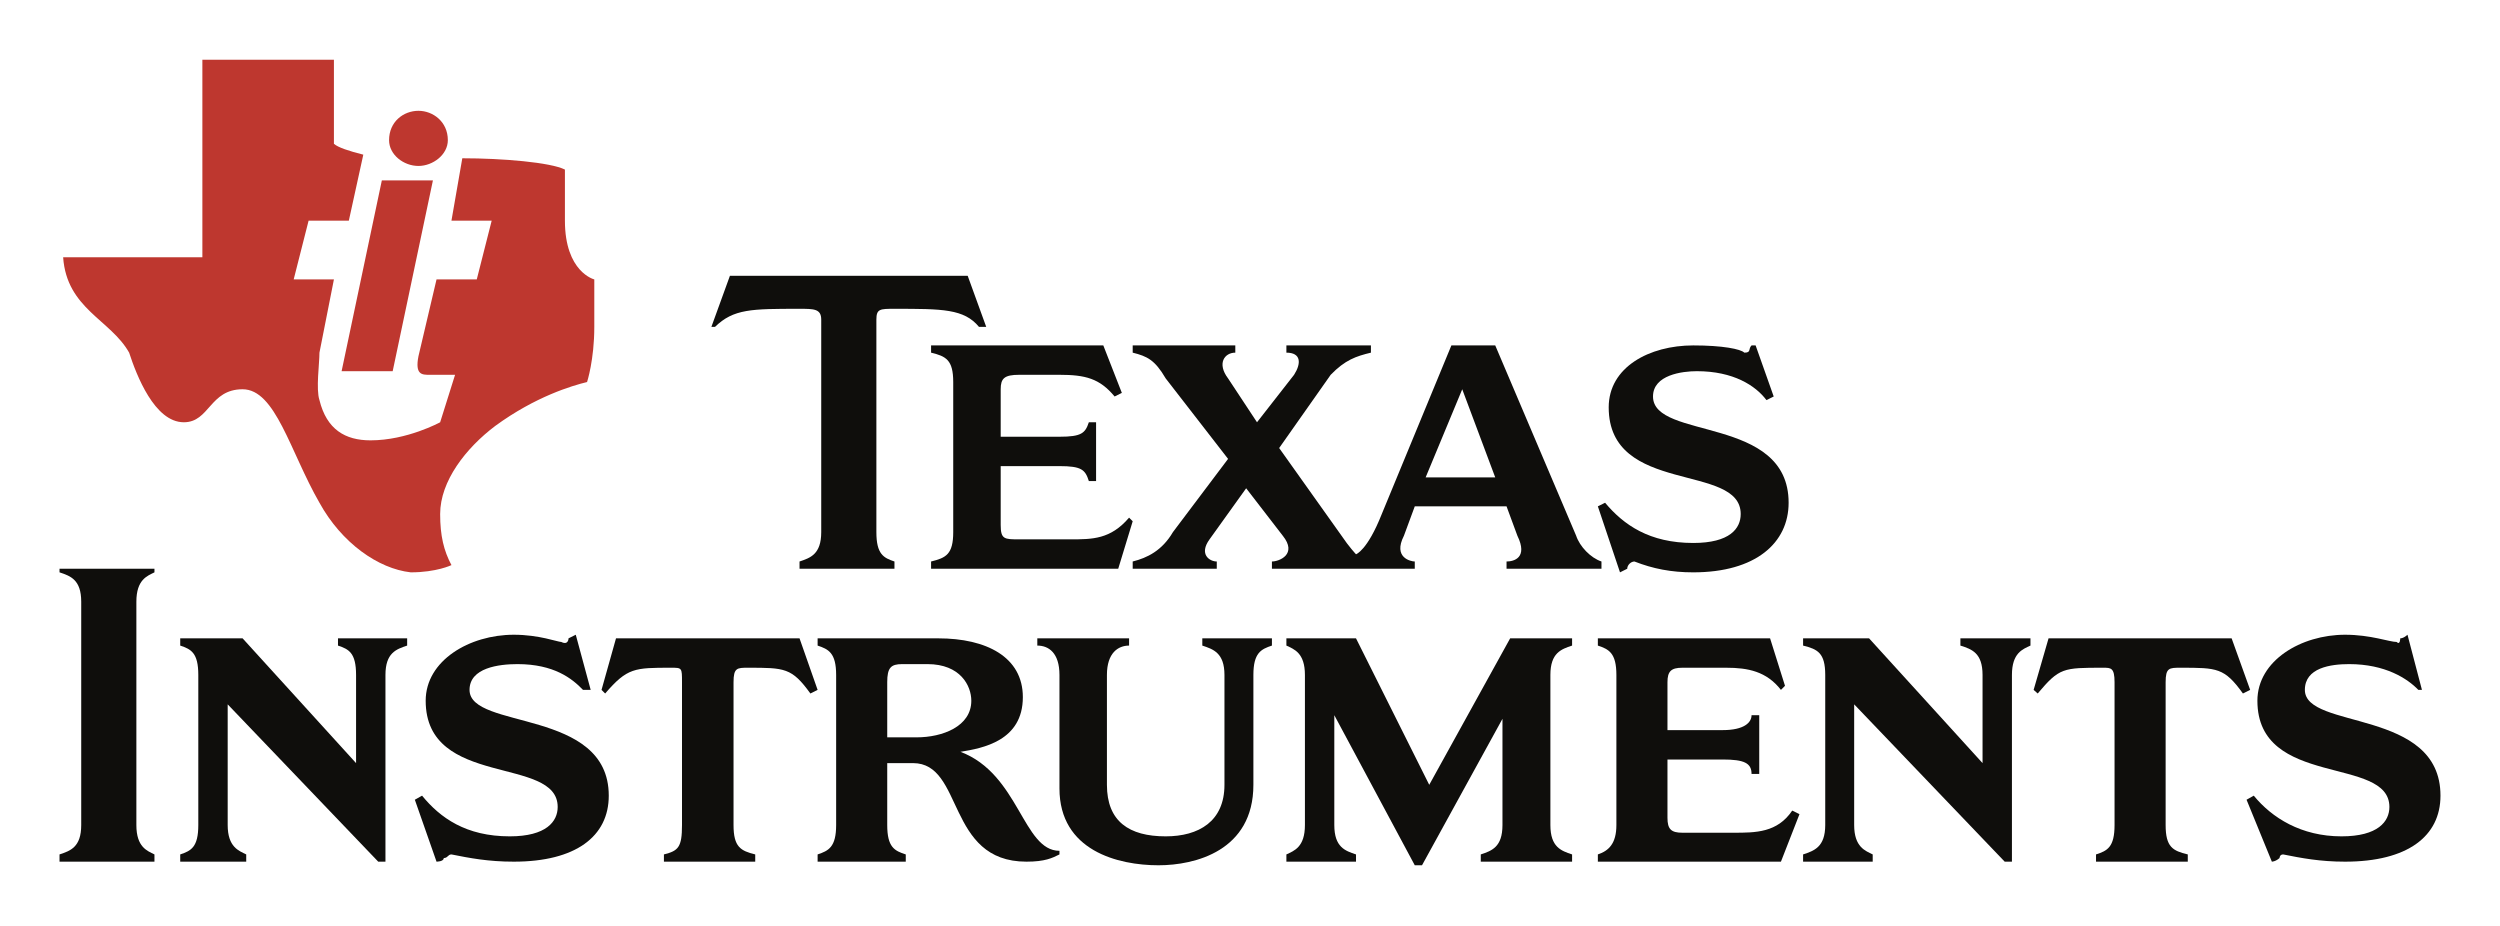
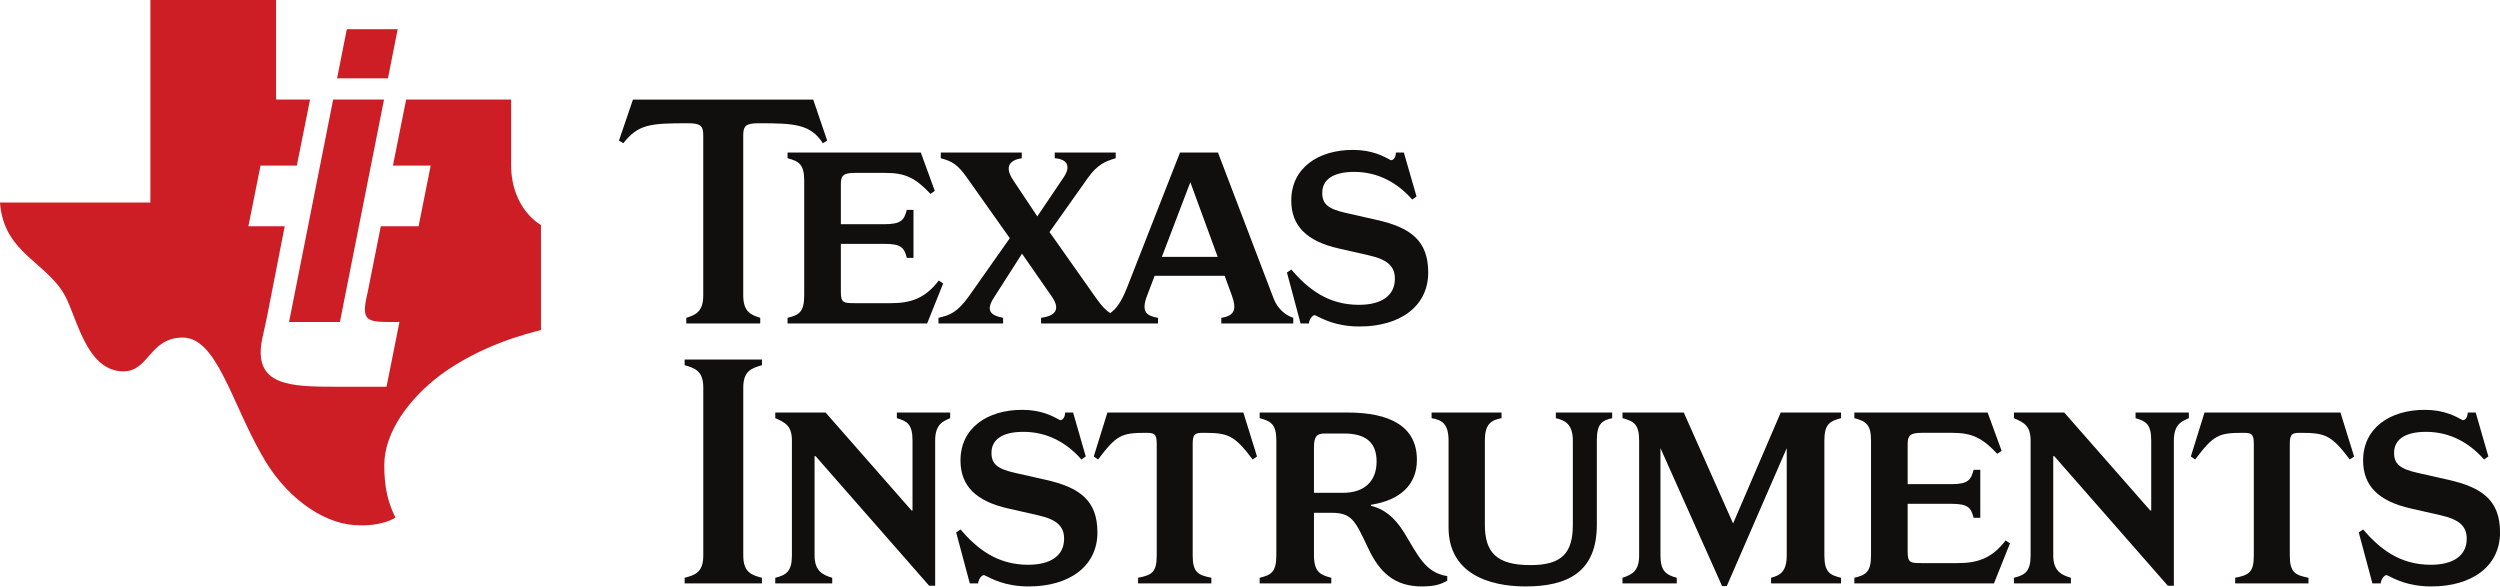
- <svg xmlns="http://www.w3.org/2000/svg" version="1.0" width="744.094" height="275.315" id="svg7217">
-   <defs id="defs7219" />
-   <g transform="translate(-1324.226,767.1247)" id="layer1">
-     <g transform="translate(17.71654,17.77564)" id="g7585">
-       <path d="M 1444.108,-737.793 C 1456.082,-737.793 1470.344,-736.582 1474.65,-734.43 C 1474.65,-731.201 1474.65,-720.302 1474.65,-719.226 C 1474.65,-703.887 1483.396,-701.735 1483.396,-701.735 C 1483.396,-701.735 1483.396,-695.142 1483.396,-687.607 C 1483.396,-677.785 1481.243,-671.192 1481.243,-671.192 C 1476.803,-670.116 1465.904,-666.887 1453.929,-658.141 C 1445.184,-651.548 1437.515,-641.726 1437.515,-631.904 C 1437.515,-625.446 1438.591,-621.006 1440.879,-616.701 C 1440.879,-616.701 1436.438,-614.548 1428.769,-614.548 C 1419.082,-615.624 1408.184,-623.293 1401.591,-635.268 C 1392.845,-650.472 1388.54,-669.04 1378.717,-669.04 C 1368.896,-669.04 1368.896,-659.218 1361.226,-659.218 C 1352.481,-659.218 1347.099,-673.345 1344.946,-679.938 C 1339.43,-689.76 1326.379,-692.989 1325.302,-708.327 L 1366.743,-708.327 C 1366.743,-731.201 1366.743,-744.252 1366.743,-767.125 C 1381.947,-767.125 1390.692,-767.125 1405.896,-767.125 L 1405.896,-742.099 C 1407.107,-741.023 1410.336,-739.946 1414.642,-738.87 L 1410.336,-719.226 L 1398.361,-719.226 L 1393.921,-701.735 L 1405.896,-701.735 L 1401.591,-679.938 C 1401.591,-676.709 1400.514,-669.04 1401.591,-665.81 C 1403.744,-657.065 1409.26,-653.836 1416.794,-653.836 C 1427.693,-653.836 1437.515,-659.218 1437.515,-659.218 L 1441.955,-673.345 C 1439.802,-673.345 1436.438,-673.345 1434.286,-673.345 C 1432.133,-673.345 1429.98,-673.345 1431.056,-678.862 L 1436.438,-701.735 L 1448.413,-701.735 L 1452.853,-719.226 L 1440.879,-719.226 L 1444.108,-737.793" style="fill:#be372f;fill-rule:evenodd;stroke:none" id="path10" />
-       <path d="M 1420.158,-731.201 L 1435.362,-731.201 L 1423.387,-674.421 L 1408.184,-674.421 L 1420.158,-731.201" style="fill:#be372f;fill-rule:evenodd;stroke:none" id="path14" />
-       <path d="M 1431.056,-751.921 C 1435.362,-751.921 1439.802,-748.692 1439.802,-743.175 C 1439.802,-738.87 1435.362,-735.506 1431.056,-735.506 C 1426.617,-735.506 1422.311,-738.87 1422.311,-743.175 C 1422.311,-748.692 1426.617,-751.921 1431.056,-751.921" style="fill:#be372f;fill-rule:evenodd;stroke:none" id="path18" />
-       <path d="M 1810.481,-682.091 C 1819.226,-682.091 1824.608,-681.014 1825.685,-679.938 C 1827.837,-679.938 1826.761,-681.014 1827.837,-682.091 L 1829.048,-682.091 L 1834.43,-666.887 L 1832.277,-665.81 C 1829.048,-670.116 1822.455,-674.421 1811.557,-674.421 C 1807.251,-674.421 1798.506,-673.345 1798.506,-666.887 C 1798.506,-653.836 1838.87,-661.37 1838.87,-635.268 C 1838.87,-623.293 1829.048,-614.548 1810.481,-614.548 C 1803.888,-614.548 1798.506,-615.624 1792.989,-617.777 C 1791.913,-617.777 1790.837,-616.701 1790.837,-615.624 L 1788.684,-614.548 L 1782.091,-634.192 L 1784.244,-635.268 C 1789.76,-628.675 1797.429,-623.293 1810.481,-623.293 C 1821.379,-623.293 1824.608,-627.599 1824.608,-631.904 C 1824.608,-647.243 1785.32,-637.421 1785.32,-663.658 C 1785.32,-675.632 1797.429,-682.091 1810.481,-682.091" style="fill:#0f0e0c;fill-rule:evenodd;stroke:none" id="path22" />
-       <path d="M 1583.633,-615.624 L 1583.633,-617.777 C 1588.074,-618.853 1590.226,-619.93 1590.226,-626.523 L 1590.226,-671.192 C 1590.226,-677.785 1588.074,-678.862 1583.633,-679.938 L 1583.633,-682.091 L 1634.896,-682.091 L 1640.412,-667.963 L 1638.26,-666.887 C 1633.82,-672.269 1629.514,-673.345 1621.845,-673.345 C 1620.768,-673.345 1609.87,-673.345 1609.87,-673.345 C 1605.43,-673.345 1604.354,-672.269 1604.354,-669.04 L 1604.354,-654.912 L 1621.845,-654.912 C 1628.438,-654.912 1629.514,-655.988 1630.591,-659.218 L 1632.743,-659.218 L 1632.743,-641.726 L 1630.591,-641.726 C 1629.514,-645.09 1628.438,-646.167 1621.845,-646.167 L 1604.354,-646.167 L 1604.354,-628.675 C 1604.354,-624.37 1605.43,-624.37 1609.87,-624.37 C 1609.87,-624.37 1623.998,-624.37 1625.074,-624.37 C 1631.667,-624.37 1637.049,-624.37 1642.565,-630.828 L 1643.642,-629.752 L 1639.336,-615.624 L 1583.633,-615.624" style="fill:#0f0e0c;fill-rule:evenodd;stroke:none" id="path26" />
-       <path d="M 1567.353,-626.523 C 1567.353,-619.93 1569.506,-618.853 1572.735,-617.777 L 1572.735,-615.624 L 1544.48,-615.624 L 1544.48,-617.777 C 1547.709,-618.853 1550.939,-619.93 1550.939,-626.523 L 1550.939,-689.76 C 1550.939,-692.989 1548.786,-692.989 1544.48,-692.989 C 1530.218,-692.989 1524.836,-692.989 1519.32,-687.607 L 1518.243,-687.607 L 1523.76,-702.811 L 1594.532,-702.811 L 1600.048,-687.607 L 1597.895,-687.607 C 1593.455,-692.989 1586.997,-692.989 1572.735,-692.989 C 1568.43,-692.989 1567.353,-692.989 1567.353,-689.76 L 1567.353,-626.523" style="fill:#0f0e0c;fill-rule:evenodd;stroke:none" id="path30" />
-       <path d="M 1672.031,-648.319 L 1653.464,-672.269 C 1650.235,-677.785 1647.947,-678.862 1643.642,-679.938 L 1643.642,-682.091 L 1674.184,-682.091 L 1674.184,-679.938 C 1670.955,-679.938 1668.668,-676.709 1672.031,-672.269 L 1680.642,-659.218 L 1691.675,-673.345 C 1693.828,-676.709 1693.828,-679.938 1689.388,-679.938 L 1689.388,-682.091 L 1714.548,-682.091 L 1714.548,-679.938 C 1710.108,-678.862 1706.879,-677.785 1702.573,-673.345 L 1687.235,-651.548 L 1705.803,-625.446 C 1707.955,-622.217 1710.108,-619.93 1710.108,-619.93 C 1710.108,-619.93 1713.472,-621.006 1717.777,-631.904 L 1738.498,-682.091 L 1751.549,-682.091 L 1775.633,-625.446 C 1776.709,-622.217 1779.938,-618.853 1783.167,-617.777 L 1783.167,-615.624 L 1754.913,-615.624 L 1754.913,-617.777 C 1757.065,-617.777 1761.371,-618.853 1758.141,-625.446 L 1754.913,-634.192 L 1727.599,-634.192 L 1724.37,-625.446 C 1721.006,-618.853 1726.523,-617.777 1727.599,-617.777 L 1727.599,-615.624 L 1685.082,-615.624 L 1685.082,-617.777 C 1687.235,-617.777 1692.752,-619.93 1688.312,-625.446 L 1677.413,-639.574 L 1666.515,-624.37 C 1663.286,-619.93 1666.515,-617.777 1668.668,-617.777 L 1668.668,-615.624 L 1643.642,-615.624 L 1643.642,-617.777 C 1647.947,-618.853 1652.387,-621.006 1655.616,-626.523 L 1672.031,-648.319 z M 1741.727,-669.04 L 1730.829,-642.803 L 1751.549,-642.803 L 1741.727,-669.04" style="fill:#0f0e0c;fill-rule:evenodd;stroke:none" id="path34" />
-       <path d="M 1330.684,-605.802 C 1330.684,-612.395 1327.455,-613.471 1324.226,-614.548 L 1324.226,-615.624 L 1352.481,-615.624 L 1352.481,-614.548 C 1350.328,-613.471 1347.099,-612.395 1347.099,-605.802 L 1347.099,-539.336 C 1347.099,-532.743 1350.328,-531.667 1352.481,-530.59 L 1352.481,-528.437 L 1324.226,-528.437 L 1324.226,-530.59 C 1327.455,-531.667 1330.684,-532.743 1330.684,-539.336 L 1330.684,-605.802" style="fill:#0f0e0c;fill-rule:evenodd;stroke:none" id="path38" />
-       <path d="M 1421.235,-528.437 L 1419.082,-528.437 L 1374.277,-575.26 L 1374.277,-539.336 C 1374.277,-532.743 1377.641,-531.667 1379.794,-530.59 L 1379.794,-528.437 L 1360.15,-528.437 L 1360.15,-530.59 C 1363.379,-531.667 1365.532,-532.743 1365.532,-539.336 L 1365.532,-584.006 C 1365.532,-590.598 1363.379,-591.675 1360.15,-592.751 L 1360.15,-594.904 L 1378.717,-594.904 L 1412.489,-557.769 L 1412.489,-584.006 C 1412.489,-590.598 1410.336,-591.675 1407.107,-592.751 L 1407.107,-594.904 L 1427.693,-594.904 L 1427.693,-592.751 C 1424.464,-591.675 1421.235,-590.598 1421.235,-584.006 L 1421.235,-528.437" style="fill:#0f0e0c;fill-rule:evenodd;stroke:none" id="path42" />
-       <path d="M 1679.566,-551.311 C 1679.566,-531.667 1662.209,-527.361 1651.311,-527.361 C 1639.336,-527.361 1621.845,-531.667 1621.845,-550.234 L 1621.845,-584.006 C 1621.845,-590.598 1618.616,-592.751 1615.252,-592.751 L 1615.252,-594.904 L 1642.565,-594.904 L 1642.565,-592.751 C 1639.336,-592.751 1635.972,-590.598 1635.972,-584.006 L 1635.972,-551.311 C 1635.972,-540.412 1642.565,-535.972 1653.464,-535.972 C 1663.286,-535.972 1670.955,-540.412 1670.955,-551.311 L 1670.955,-584.006 C 1670.955,-590.598 1667.591,-591.675 1664.362,-592.751 L 1664.362,-594.904 L 1685.082,-594.904 L 1685.082,-592.751 C 1681.853,-591.675 1679.566,-590.598 1679.566,-584.006 L 1679.566,-551.311" style="fill:#0f0e0c;fill-rule:evenodd;stroke:none" id="path46" />
-       <path d="M 1509.498,-581.853 C 1509.498,-586.158 1509.498,-586.158 1506.269,-586.158 C 1495.37,-586.158 1493.217,-586.158 1486.625,-578.489 L 1485.548,-579.565 L 1489.854,-594.904 L 1544.48,-594.904 L 1549.862,-579.565 L 1547.709,-578.489 C 1542.193,-586.158 1540.04,-586.158 1529.141,-586.158 C 1525.913,-586.158 1524.836,-586.158 1524.836,-581.853 L 1524.836,-539.336 C 1524.836,-532.743 1526.989,-531.667 1531.294,-530.59 L 1531.294,-528.437 L 1504.116,-528.437 L 1504.116,-530.59 C 1508.421,-531.667 1509.498,-532.743 1509.498,-539.336 L 1509.498,-581.853" style="fill:#0f0e0c;fill-rule:evenodd;stroke:none" id="path50" />
-       <path d="M 1459.446,-595.98 C 1466.981,-595.98 1472.497,-593.827 1473.573,-593.827 C 1475.726,-592.751 1475.726,-594.904 1475.726,-594.904 L 1477.879,-595.98 L 1482.319,-579.565 L 1480.032,-579.565 C 1476.803,-582.929 1471.421,-587.235 1460.522,-587.235 C 1455.006,-587.235 1446.261,-586.158 1446.261,-579.565 C 1446.261,-567.591 1487.701,-574.184 1487.701,-548.081 C 1487.701,-535.972 1477.879,-528.437 1459.446,-528.437 C 1451.777,-528.437 1446.261,-529.514 1440.879,-530.59 C 1439.802,-530.59 1439.802,-529.514 1438.591,-529.514 C 1438.591,-528.437 1436.438,-528.437 1436.438,-528.437 L 1429.98,-546.87 L 1432.133,-548.081 C 1437.515,-541.489 1445.184,-535.972 1458.235,-535.972 C 1469.134,-535.972 1472.497,-540.412 1472.497,-544.718 C 1472.497,-560.056 1433.209,-550.234 1433.209,-576.336 C 1433.209,-588.311 1446.261,-595.98 1459.446,-595.98" style="fill:#0f0e0c;fill-rule:evenodd;stroke:none" id="path54" />
-       <path d="M 1767.964,-539.336 C 1767.964,-532.743 1771.193,-531.667 1774.422,-530.59 L 1774.422,-528.437 L 1747.243,-528.437 L 1747.243,-530.59 C 1750.473,-531.667 1753.701,-532.743 1753.701,-539.336 L 1753.701,-570.954 L 1729.752,-527.361 L 1727.599,-527.361 L 1703.65,-572.031 L 1703.65,-539.336 C 1703.65,-532.743 1706.879,-531.667 1710.108,-530.59 L 1710.108,-528.437 L 1689.388,-528.437 L 1689.388,-530.59 C 1691.675,-531.667 1694.904,-532.743 1694.904,-539.336 L 1694.904,-584.006 C 1694.904,-590.598 1691.675,-591.675 1689.388,-592.751 L 1689.388,-594.904 L 1710.108,-594.904 L 1731.905,-551.311 L 1755.989,-594.904 L 1774.422,-594.904 L 1774.422,-592.751 C 1771.193,-591.675 1767.964,-590.598 1767.964,-584.006 L 1767.964,-539.336" style="fill:#0f0e0c;fill-rule:evenodd;stroke:none" id="path58" />
-       <path d="M 1905.337,-528.437 L 1903.184,-528.437 L 1858.379,-575.26 L 1858.379,-539.336 C 1858.379,-532.743 1861.743,-531.667 1863.896,-530.59 L 1863.896,-528.437 L 1843.176,-528.437 L 1843.176,-530.59 C 1846.405,-531.667 1849.768,-532.743 1849.768,-539.336 L 1849.768,-584.006 C 1849.768,-590.598 1847.481,-591.675 1843.176,-592.751 L 1843.176,-594.904 L 1862.82,-594.904 L 1896.591,-557.769 L 1896.591,-584.006 C 1896.591,-590.598 1893.362,-591.675 1889.998,-592.751 L 1889.998,-594.904 L 1910.853,-594.904 L 1910.853,-592.751 C 1908.566,-591.675 1905.337,-590.598 1905.337,-584.006 L 1905.337,-528.437" style="fill:#0f0e0c;fill-rule:evenodd;stroke:none" id="path62" />
-       <path d="M 1782.091,-528.437 L 1782.091,-530.59 C 1785.32,-531.667 1787.608,-533.819 1787.608,-539.336 L 1787.608,-584.006 C 1787.608,-590.598 1785.32,-591.675 1782.091,-592.751 L 1782.091,-594.904 L 1833.353,-594.904 L 1837.794,-580.776 L 1836.583,-579.565 C 1832.277,-585.082 1826.761,-586.158 1820.303,-586.158 C 1819.226,-586.158 1807.251,-586.158 1807.251,-586.158 C 1803.888,-586.158 1802.811,-585.082 1802.811,-581.853 L 1802.811,-567.591 L 1819.226,-567.591 C 1825.685,-567.591 1827.837,-569.878 1827.837,-572.031 L 1830.125,-572.031 L 1830.125,-554.54 L 1827.837,-554.54 C 1827.837,-557.769 1825.685,-558.845 1819.226,-558.845 L 1802.811,-558.845 L 1802.811,-541.489 C 1802.811,-538.125 1803.888,-537.048 1807.251,-537.048 C 1807.251,-537.048 1821.379,-537.048 1822.455,-537.048 C 1829.048,-537.048 1835.506,-537.048 1839.946,-543.641 L 1842.099,-542.565 L 1836.583,-528.437 L 1782.091,-528.437" style="fill:#0f0e0c;fill-rule:evenodd;stroke:none" id="path66" />
-       <path d="M 1935.879,-581.853 C 1935.879,-586.158 1934.803,-586.158 1932.515,-586.158 C 1920.54,-586.158 1919.464,-586.158 1913.006,-578.489 L 1911.795,-579.565 L 1916.235,-594.904 L 1970.727,-594.904 L 1976.243,-579.565 L 1974.09,-578.489 C 1968.574,-586.158 1966.421,-586.158 1955.523,-586.158 C 1952.159,-586.158 1951.083,-586.158 1951.083,-581.853 L 1951.083,-539.336 C 1951.083,-532.743 1953.235,-531.667 1957.675,-530.59 L 1957.675,-528.437 L 1930.362,-528.437 L 1930.362,-530.59 C 1933.726,-531.667 1935.879,-532.743 1935.879,-539.336 L 1935.879,-581.853" style="fill:#0f0e0c;fill-rule:evenodd;stroke:none" id="path70" />
-       <path d="M 2004.498,-595.98 C 2012.167,-595.98 2017.684,-593.827 2019.836,-593.827 C 2020.913,-592.751 2020.913,-594.904 2020.913,-594.904 C 2021.989,-594.904 2023.066,-595.98 2023.066,-595.98 L 2027.371,-579.565 L 2026.295,-579.565 C 2023.066,-582.929 2016.473,-587.235 2005.709,-587.235 C 2000.193,-587.235 1992.524,-586.158 1992.524,-579.565 C 1992.524,-567.591 2032.887,-574.184 2032.887,-548.081 C 2032.887,-535.972 2023.066,-528.437 2004.498,-528.437 C 1996.964,-528.437 1991.447,-529.514 1986.065,-530.59 C 1984.989,-530.59 1984.989,-529.514 1984.989,-529.514 C 1983.778,-528.437 1982.701,-528.437 1982.701,-528.437 L 1975.167,-546.87 L 1977.319,-548.081 C 1982.701,-541.489 1991.447,-535.972 2003.422,-535.972 C 2014.32,-535.972 2017.684,-540.412 2017.684,-544.718 C 2017.684,-560.056 1978.396,-550.234 1978.396,-576.336 C 1978.396,-588.311 1991.447,-595.98 2004.498,-595.98" style="fill:#0f0e0c;fill-rule:evenodd;stroke:none" id="path74" />
-       <path d="M 1585.786,-594.904 C 1600.048,-594.904 1610.947,-589.387 1610.947,-577.413 C 1610.947,-564.362 1598.972,-562.209 1592.379,-561.132 C 1609.87,-554.54 1610.947,-531.667 1621.845,-531.667 L 1621.845,-530.59 C 1619.692,-529.514 1617.539,-528.437 1612.023,-528.437 C 1588.074,-528.437 1593.455,-557.769 1578.252,-557.769 L 1570.582,-557.769 L 1570.582,-539.336 C 1570.582,-532.743 1572.735,-531.667 1576.099,-530.59 L 1576.099,-528.437 L 1549.862,-528.437 L 1549.862,-530.59 C 1553.091,-531.667 1555.378,-532.743 1555.378,-539.336 L 1555.378,-584.006 C 1555.378,-590.598 1553.091,-591.675 1549.862,-592.751 L 1549.862,-594.904 L 1585.786,-594.904 z M 1570.582,-565.438 L 1579.328,-565.438 C 1586.997,-565.438 1595.608,-568.667 1595.608,-576.336 C 1595.608,-580.776 1592.379,-587.235 1582.557,-587.235 L 1575.023,-587.235 C 1571.659,-587.235 1570.582,-586.158 1570.582,-581.853 L 1570.582,-565.438" style="fill:#0f0e0c;fill-rule:evenodd;stroke:none" id="path78" />
+ <svg xmlns="http://www.w3.org/2000/svg" version="1.1" id="svg1" width="368.16" height="86.36" viewBox="0 0 368.16 86.36">
+   <defs id="defs1" />
+   <g id="g1">
+     <g id="group-R5">
+       <path id="path2" d="m 776.727,498.328 v -177 c 0,-18.769 -9.547,-21.711 -18.758,-24.648 v -6.258 h 81.699 v 6.258 c -9.199,2.937 -18.781,5.879 -18.781,24.648 v 177 c 0,10.676 3.324,13.242 17.297,13.242 38.269,0 57.039,-0.73 70.656,-22.066 l 4.773,2.926 -15.437,45.265 H 699.082 l -15.449,-45.265 4.785,-2.926 c 16.562,20.965 29.441,22.066 71.016,22.066 13.984,0 17.293,-2.566 17.293,-13.242" style="fill:#100f0d;fill-opacity:1;fill-rule:nonzero;stroke:none" transform="matrix(0.1333333,0,0,-0.1333333,0,86.36)" />
+       <path id="path3" d="m 869.836,472.938 c 12.129,-3.309 18.394,-6.25 18.394,-24.645 V 321.328 c 0,-18.769 -6.265,-21.711 -18.394,-24.648 v -6.258 h 154.174 l 17.67,44.156 -4.8,3.313 c -15.44,-20.227 -31.64,-25.032 -52.985,-25.032 h -39.747 c -12.507,0 -15.437,0.383 -15.437,12.524 v 52.984 h 48.191 c 18.782,0 21.711,-4.414 24.668,-15.445 h 7.36 v 52.984 h -7.36 c -2.957,-11.043 -5.886,-15.828 -24.668,-15.828 h -48.191 v 44.52 c 0,9.203 2.93,12.148 15.437,12.148 0,0 30.918,0 33.868,0 21.711,0 33.114,-5.516 49.674,-23.183 l 4.78,3.312 -15.45,42.324 H 869.836 v -6.261" style="fill:#100f0d;fill-opacity:1;fill-rule:nonzero;stroke:none" transform="matrix(0.1333333,0,0,-0.1333333,0,86.36)" />
+       <path id="path4" d="m 1314.7,446.453 30.21,-82.43 h -61.64 z m -246.54,4.777 47.12,-66.621 -44.55,-63.281 c -13.6,-19.133 -21.71,-21.711 -34.22,-24.648 v -6.258 h 71.4 v 6.258 c -13.62,2.578 -19.52,7.734 -10.3,22.082 l 31.19,48.765 32.84,-47.293 c 12.13,-17.296 -0.75,-22.089 -11.79,-23.554 v -6.258 h 129.14 v 6.258 c -12.87,2.199 -18.76,6.621 -12.13,24.289 l 8.41,22.078 h 77.33 l 8.09,-22.078 c 5.15,-14.36 3.31,-22.09 -11.78,-24.289 v -6.258 h 79.49 v 6.258 c -9.2,2.937 -17.67,10.672 -21.71,21.336 l -61.46,161.183 h -41.95 L 1244.4,329.055 c -6.28,-15.598 -11.98,-22.934 -18.21,-27.16 -4.86,3.066 -9.33,7.753 -15.26,16.121 l -51.75,73.371 41.83,59.101 c 11.03,15.821 20.23,19.141 31.27,22.45 v 6.261 h -67.35 v -6.261 c 13.99,-1.102 18.05,-8.829 9.94,-20.973 l -29.19,-43.254 -26.36,39.582 c -11.05,16.187 -2.95,22.809 9.2,24.645 v 6.261 h -89.42 v -6.261 c 12.49,-3.309 18.75,-6.993 29.06,-21.708" style="fill:#100f0d;fill-opacity:1;fill-rule:nonzero;stroke:none" transform="matrix(0.1333333,0,0,-0.1333333,0,86.36)" />
+       <path id="path5" d="m 1445.68,290.422 c 0,2.945 2.96,9.195 6.62,9.195 8.46,-4.043 22.83,-12.508 49.31,-12.508 44.53,0 75.82,22.09 75.82,59.61 0,35.332 -19.52,49.676 -57.05,58.144 l -34.23,7.735 c -19.5,4.406 -25.75,9.929 -25.75,22.07 0,13.992 11.04,23.184 35.33,23.184 27.22,0 48.57,-12.891 64.02,-30.539 l 4.79,3.312 -13.99,48.574 h -8.83 c 0,-4.043 -1.83,-8.469 -5.51,-8.469 -8.11,4.426 -20.61,11.411 -41.95,11.411 -38.27,0 -68.08,-19.875 -68.08,-55.942 0,-27.597 16.55,-44.883 52.62,-52.976 l 32.39,-7.375 c 21.71,-4.785 29.42,-12.5 29.42,-26.121 0,-18.758 -15.07,-28.704 -39.73,-28.704 -34.6,0 -56.67,18.032 -74.7,39.004 l -4.78,-3.308 15.07,-56.297 h 9.21" style="fill:#100f0d;fill-opacity:1;fill-rule:nonzero;stroke:none" transform="matrix(0.1333333,0,0,-0.1333333,0,86.36)" />
+       <path id="path6" d="m 756.172,244.348 c 11.406,-3.325 20.594,-6.262 20.594,-24.66 V 34.219 c 0,-18.77 -9.188,-21.699 -20.594,-24.648 v -6.25 h 85.383 v 6.25 C 830.137,12.52 820.93,15.449 820.93,34.219 V 219.688 c 0,18.398 9.207,21.335 20.625,24.66 v 6.25 h -85.383 v -6.25" style="fill:#100f0d;fill-opacity:1;fill-rule:nonzero;stroke:none" transform="matrix(0.1333333,0,0,-0.1333333,0,86.36)" />
+       <path id="path7" d="m 990.555,185.84 c 11.045,-3.32 17.305,-6.25 17.305,-24.649 V 83.906 h -1.1 L 911.816,192.09 h -55.554 v -6.25 c 11.035,-4.785 18.386,-8.477 18.386,-24.649 V 34.219 c 0,-17.656 -6.261,-21.699 -18.386,-24.648 v -6.25 h 62.926 v 6.25 C 909.238,12.52 899.68,16.562 899.68,34.219 V 143.887 h 1.113 L 1026.26,0.742 h 6.61 V 161.191 c 0,18.399 9.21,21.329 16.57,24.649 v 6.25 h -58.885 v -6.25" style="fill:#100f0d;fill-opacity:1;fill-rule:nonzero;stroke:none" transform="matrix(0.1333333,0,0,-0.1333333,0,86.36)" />
+       <path id="path8" d="m 1155.04,117.754 -34.21,7.734 c -19.51,4.414 -25.77,9.922 -25.77,22.071 0,13.984 11.04,23.183 35.33,23.183 27.24,0 48.56,-12.871 64.03,-30.527 l 4.79,3.301 -13.99,48.574 h -8.83 c 0,-4.043 -1.84,-8.457 -5.52,-8.457 -8.1,4.414 -20.6,11.406 -41.94,11.406 -38.28,0 -68.09,-19.883 -68.09,-55.937 0,-27.598 16.56,-44.883 52.63,-52.989 l 32.37,-7.363 c 21.73,-4.785 29.44,-12.5 29.44,-26.133 0,-18.75 -15.08,-28.691 -39.73,-28.691 -34.59,0 -56.67,18.027 -74.71,39.004 l -4.78,-3.301 15.09,-56.309 h 9.2 c 0,2.949 2.93,9.199 6.61,9.199 C 1095.44,8.477 1109.78,0 1136.29,0 c 44.51,0 75.8,22.09 75.8,59.629 0,35.312 -19.51,49.668 -57.05,58.125" style="fill:#100f0d;fill-opacity:1;fill-rule:nonzero;stroke:none" transform="matrix(0.1333333,0,0,-0.1333333,0,86.36)" />
+       <path id="path9" d="m 1223.12,192.09 -15.09,-48.574 4.77,-3.301 c 20.25,26.855 25.78,29.433 52.63,29.433 9.2,0 12.15,-0.742 12.15,-12.148 V 34.219 c 0,-18.77 -5.52,-21.699 -20.61,-24.648 v -6.25 h 80.96 v 6.25 C 1323.21,12.52 1317.3,15.449 1317.3,34.219 V 157.5 c 0,11.406 2.96,12.148 12.16,12.148 26.86,0 33.85,-2.578 54.08,-29.433 l 4.8,3.301 -15.08,48.574 h -150.14" style="fill:#100f0d;fill-opacity:1;fill-rule:nonzero;stroke:none" transform="matrix(0.1333333,0,0,-0.1333333,0,86.36)" />
+       <path id="path10" d="m 1483.65,103.418 h -32.4 v 50.039 c 0,12.129 2.96,15.449 12.16,15.449 h 20.97 c 22.81,0 36.05,-8.828 36.05,-30.918 0,-23.164 -15.07,-34.57 -36.78,-34.57 z m 67.34,-44.16 c -11.42,18.398 -23.2,26.484 -36.81,29.805 v 1.094 c 32.38,5.156 50.77,22.09 50.77,49.688 0,36.797 -29.42,52.246 -76.9,52.246 h -96.77 v -6.25 c 12.15,-3.32 18.4,-6.25 18.4,-24.649 V 34.219 c 0,-18.77 -6.25,-21.699 -18.4,-24.648 v -6.25 h 79.11 v 6.25 c -11.41,2.949 -19.14,5.879 -19.14,24.648 v 47.109 h 19.51 c 22.81,0 26.13,-9.199 40.85,-40.098 C 1523.75,15.82 1539.95,0 1570.49,0 c 15.45,0 21.71,2.949 27.96,6.27 v 5.156 c -24.65,3.672 -32.77,23.906 -47.46,47.832" style="fill:#100f0d;fill-opacity:1;fill-rule:nonzero;stroke:none" transform="matrix(0.1333333,0,0,-0.1333333,0,86.36)" />
+       <path id="path11" d="m 1718.41,185.84 c 9.55,-2.207 18.76,-6.25 18.76,-24.649 V 68.086 c 0,-30.898 -11.78,-44.531 -46.74,-44.531 -37.16,0 -50.42,13.633 -50.42,44.531 v 93.105 c 0,18.399 7,22.442 18.4,24.649 v 6.25 h -77.26 v -6.25 c 11.4,-1.836 18.75,-6.25 18.75,-24.649 V 65.137 C 1599.9,14.727 1643.7,0 1684.91,0 c 46,0 78.76,15.449 78.76,68.086 v 93.105 c 0,18.399 5.52,22.071 16.93,24.649 v 6.25 h -62.19 v -6.25" style="fill:#100f0d;fill-opacity:1;fill-rule:nonzero;stroke:none" transform="matrix(0.1333333,0,0,-0.1333333,0,86.36)" />
+       <path id="path12" d="M 1914.16,69.551 1859.7,192.09 H 1792 v -6.25 c 12.14,-3.32 18.39,-6.25 18.39,-24.649 V 34.219 c 0,-16.543 -6.99,-20.957 -18.39,-24.648 v -6.25 h 59.97 v 6.25 c -12.51,3.32 -18.02,8.105 -18.02,24.648 V 152.715 L 1902.01,0.371 h 5.17 L 1973.41,152.715 V 34.219 c 0,-18.77 -8.11,-22.07 -17.3,-24.648 v -6.25 h 77.28 v 6.25 c -12.15,2.949 -18.41,5.879 -18.41,24.648 V 161.191 c 0,18.399 6.26,21.329 18.41,24.649 v 6.25 h -66.6 L 1914.16,69.551" style="fill:#100f0d;fill-opacity:1;fill-rule:nonzero;stroke:none" transform="matrix(0.1333333,0,0,-0.1333333,0,86.36)" />
+       <path id="path13" d="m 2162.19,25.762 h -39.75 c -12.52,0 -15.46,0.371 -15.46,12.52 V 91.25 h 48.21 c 18.77,0 21.7,-4.394 24.64,-15.43 h 7.37 v 52.969 h -7.37 c -2.94,-11.035 -5.87,-15.82 -24.64,-15.82 h -48.21 V 157.5 c 0,9.199 2.94,12.148 15.46,12.148 0,0 30.91,0 33.86,0 21.69,0 33.09,-5.527 49.67,-23.183 l 4.78,3.301 -15.47,42.324 H 2048.1 v -6.25 c 12.13,-3.32 18.41,-6.25 18.41,-24.649 V 34.219 c 0,-18.77 -6.28,-21.699 -18.41,-24.648 v -6.25 h 154.18 l 17.66,44.16 -4.77,3.32 c -15.46,-20.254 -31.64,-25.039 -52.98,-25.039" style="fill:#100f0d;fill-opacity:1;fill-rule:nonzero;stroke:none" transform="matrix(0.1333333,0,0,-0.1333333,0,86.36)" />
+       <path id="path14" d="m 2358.69,185.84 c 11.04,-3.32 17.29,-6.25 17.29,-24.649 V 83.906 h -1.12 L 2279.92,192.09 h -55.56 v -6.25 c 11.03,-4.785 18.41,-8.477 18.41,-24.649 V 34.219 c 0,-17.656 -6.26,-21.699 -18.41,-24.648 v -6.25 h 62.92 v 6.25 c -9.94,2.949 -19.51,6.992 -19.51,24.648 V 143.887 h 1.1 L 2394.36,0.742 H 2401 V 161.191 c 0,18.399 9.2,21.329 16.55,24.649 v 6.25 h -58.86 v -6.25" style="fill:#100f0d;fill-opacity:1;fill-rule:nonzero;stroke:none" transform="matrix(0.1333333,0,0,-0.1333333,0,86.36)" />
+       <path id="path15" d="m 2434.85,192.09 -15.1,-48.574 4.77,-3.301 c 20.25,26.855 25.78,29.433 52.64,29.433 9.2,0 12.14,-0.742 12.14,-12.148 V 34.219 c 0,-18.77 -5.53,-21.699 -20.6,-24.648 v -6.25 h 80.97 v 6.25 c -14.74,2.949 -20.63,5.879 -20.63,24.648 V 157.5 c 0,11.406 2.95,12.148 12.14,12.148 26.87,0 33.87,-2.578 54.1,-29.433 l 4.78,3.301 -15.08,48.574 h -150.13" style="fill:#100f0d;fill-opacity:1;fill-rule:nonzero;stroke:none" transform="matrix(0.1333333,0,0,-0.1333333,0,86.36)" />
+       <path id="path16" d="m 2704.21,117.754 -34.22,7.734 c -19.51,4.414 -25.77,9.922 -25.77,22.071 0,13.984 11.03,23.183 35.32,23.183 27.22,0 48.57,-12.871 64.03,-30.527 l 4.79,3.301 -14,48.574 h -8.81 c 0,-4.043 -1.87,-8.457 -5.54,-8.457 -8.1,4.414 -20.6,11.406 -41.95,11.406 -38.27,0 -68.05,-19.883 -68.05,-55.937 0,-27.598 16.54,-44.883 52.61,-52.989 L 2695,78.75 c 21.7,-4.785 29.44,-12.5 29.44,-26.133 0,-18.75 -15.08,-28.691 -39.74,-28.691 -34.6,0 -56.68,18.027 -74.69,39.004 l -4.81,-3.301 15.08,-56.309 h 9.21 c 0,2.949 2.95,9.199 6.61,9.199 C 2644.57,8.477 2658.94,0 2685.42,0 c 44.52,0 75.82,22.09 75.82,59.629 0,35.312 -19.52,49.668 -57.03,58.125" style="fill:#100f0d;fill-opacity:1;fill-rule:nonzero;stroke:none" transform="matrix(0.1333333,0,0,-0.1333333,0,86.36)" />
+       <path id="path17" d="m 439.238,615.449 h -56.183 l -10.75,-54.23 h 56.179 z M 375.41,292.039 424.148,537.773 H 367.969 L 319.246,292.039 Z m 189.121,173.422 v 72.312 H 448.574 l -14.601,-72.96 h 41.711 L 462.305,397.766 H 420.586 L 406.121,325.09 c -1.113,-4.934 -1.933,-8.488 -2.461,-11.914 -3.406,-22.231 6.32,-21.137 37.52,-21.137 l -14.266,-71.473 h -54.578 c -51.606,0 -93.574,0.547 -82.668,53.289 1.711,8.243 3.789,16.235 5.273,24.106 l 19.5,99.805 h -40.105 l 13.406,67.047 h 40.09 l 14.617,72.96 H 304.922 V 647.734 H 166.094 V 423.992 H 0 c 4.102,-58.008 55.457,-66.433 74.16,-107.652 12.879,-28.402 24.16,-78.324 61.809,-78.781 28.844,-0.352 28.844,37.293 65.945,37.293 37.078,0 53.555,-70.438 86.524,-128.426 24.726,-45.586 65.8,-76.114 103.015,-78.692 30.539,-2.129 45.324,8.262 45.324,8.262 -8.242,16.582 -12.363,33.125 -12.363,57.988 0,37.305 28.84,74.532 61.805,99.403 45.324,33.207 94.777,45.636 111.261,49.726 v 116.02 c 0,0 -32.949,17.644 -32.949,66.328" style="fill:#cd1e25;fill-opacity:1;fill-rule:nonzero;stroke:none" transform="matrix(0.1333333,0,0,-0.1333333,0,86.36)" />
    </g>
  </g>
</svg>
